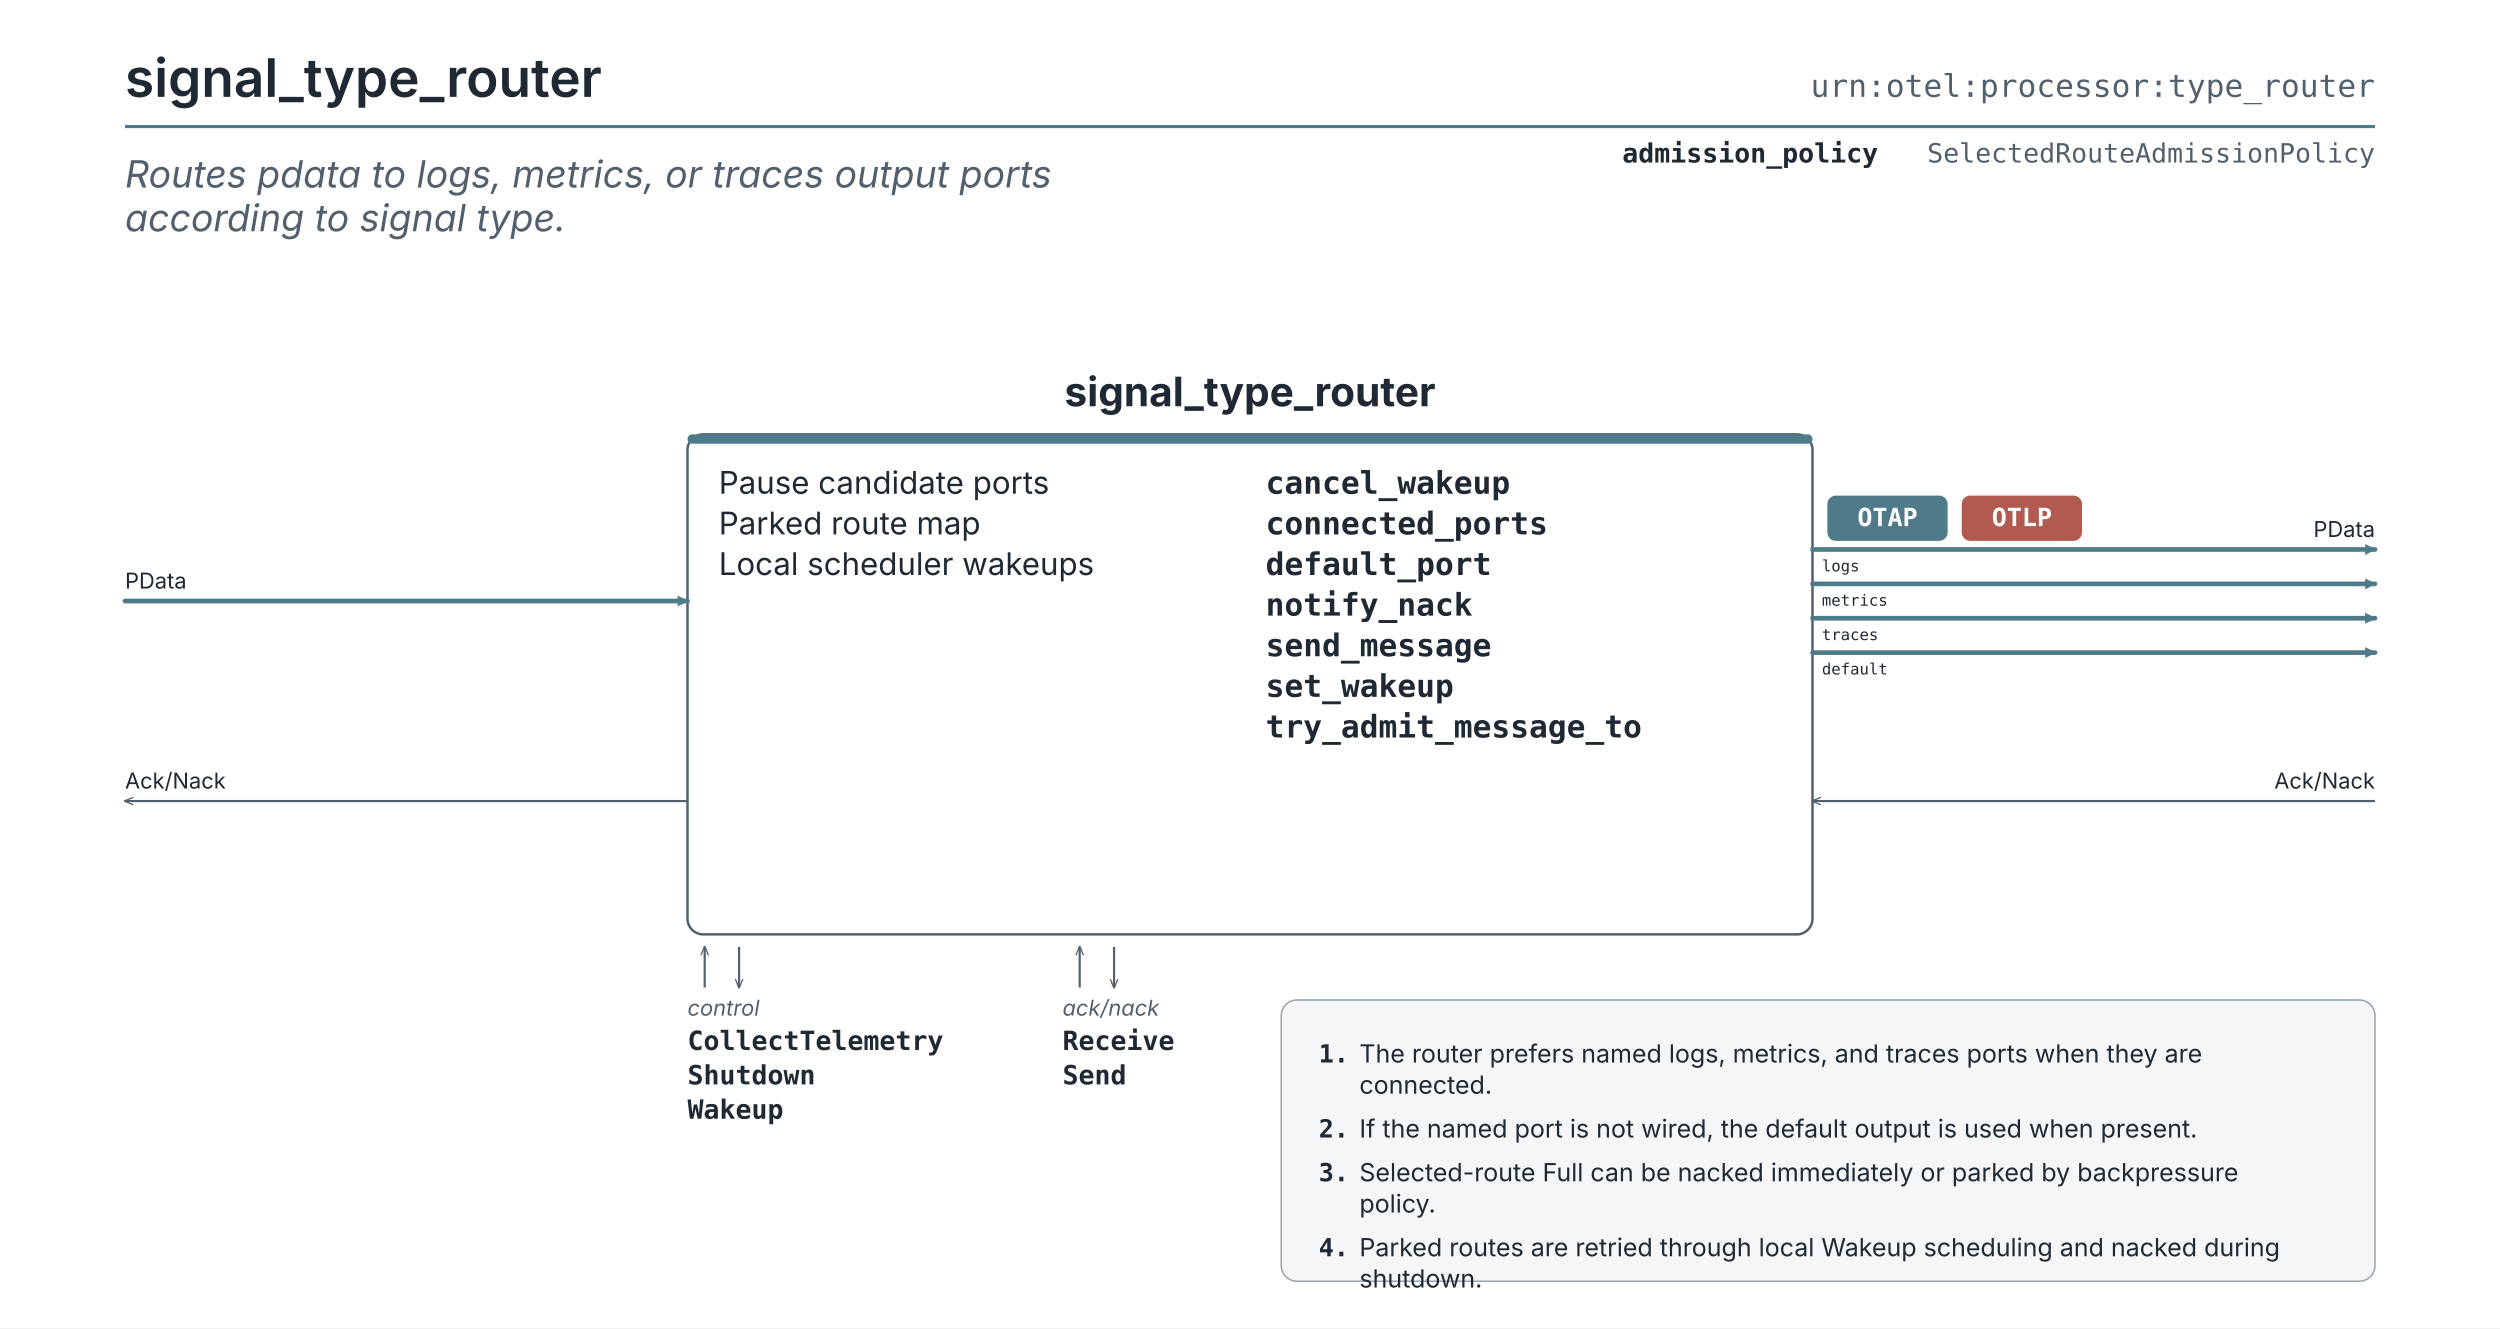
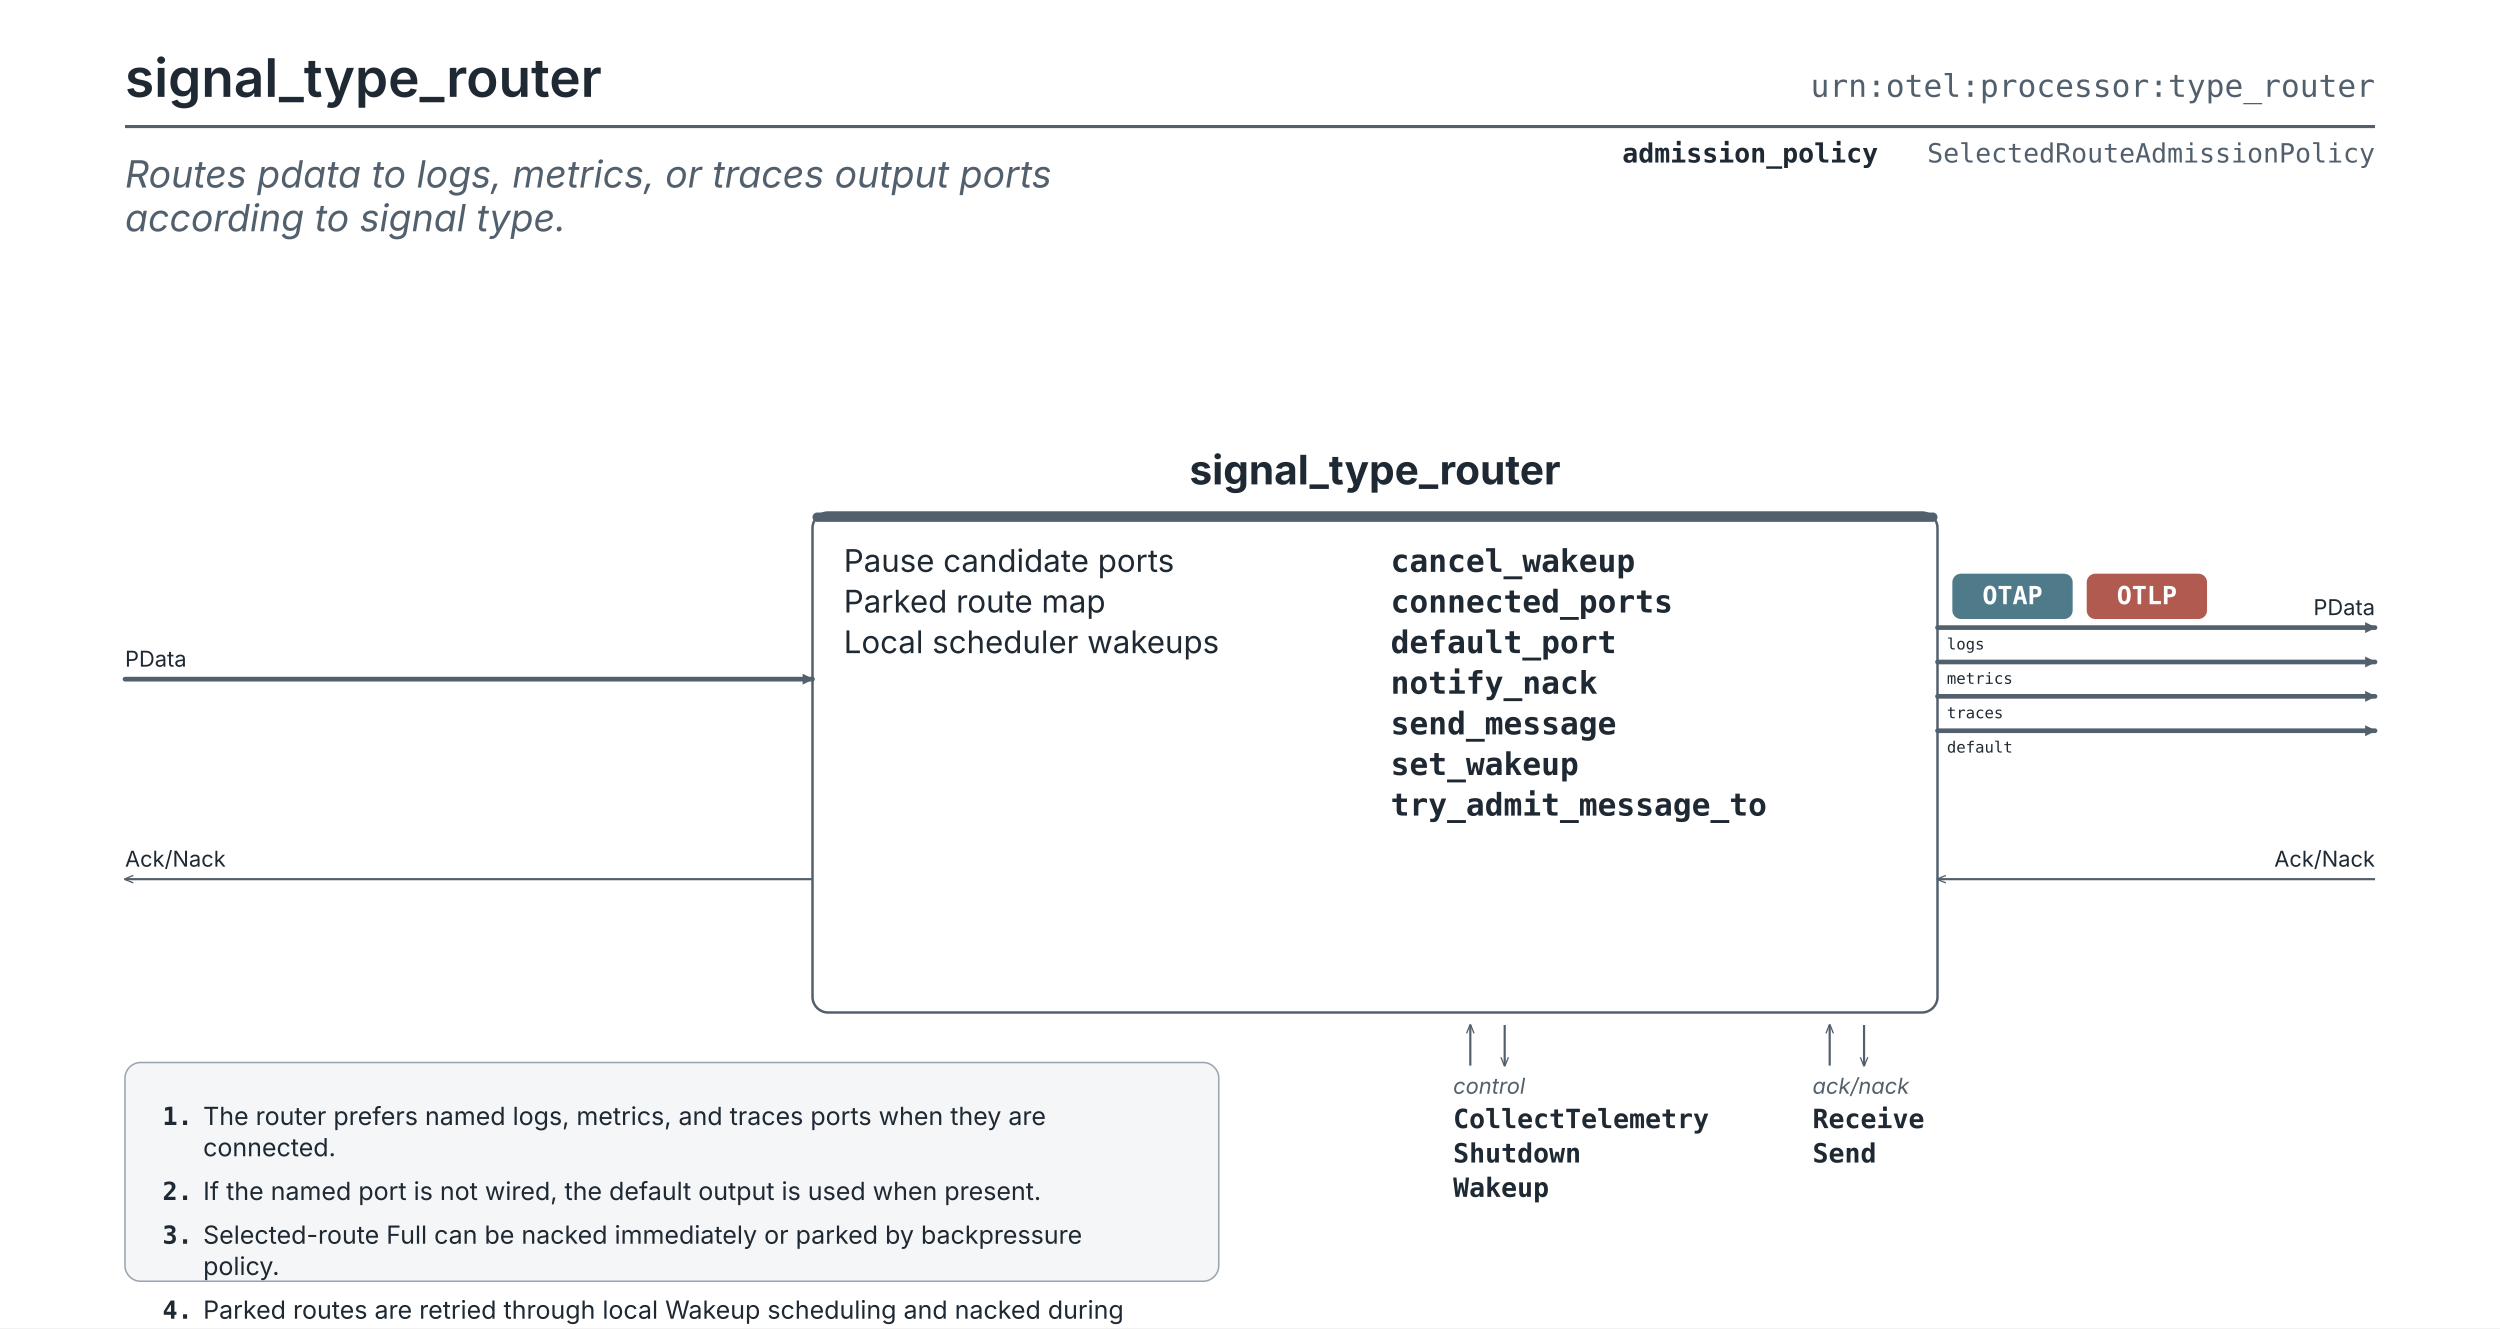
<svg xmlns="http://www.w3.org/2000/svg" width="1600" height="850" viewBox="0 0 1600 850" font-family="Inter, 'Helvetica Neue', Arial, sans-serif">
  <rect width="1600" height="850" fill="#ffffff" />
  <defs>
    <marker id="ah-pdata" viewBox="0 0 10 10" refX="9" refY="5" markerWidth="7" markerHeight="7" orient="auto-start-reverse" markerUnits="userSpaceOnUse">
      <path d="M0,0 L10,5 L0,10 z" fill="context-stroke" />
    </marker>
    <marker id="ah-ctrl" viewBox="0 0 10 10" refX="9" refY="5" markerWidth="6" markerHeight="6" orient="auto-start-reverse" markerUnits="userSpaceOnUse">
      <path d="M0,1 L10,5 L0,9" fill="none" stroke="context-stroke" stroke-width="1.4" />
    </marker>
  </defs>
-   <rect x="80" y="80" width="1440" height="2" fill="#4f7a8a" />
+   <rect x="80" y="80" width="1440" height="2" fill="#52606d" />
  <text x="80" y="62" font-size="34" font-weight="600" fill="#1f2933">signal_type_router</text>
  <text x="1520" y="62" font-size="20" font-family="'JetBrains Mono', Menlo, Consolas, monospace" fill="#52606d" text-anchor="end">urn:otel:processor:type_router</text>
  <text x="80" y="120" font-size="24" font-style="italic" fill="#52606d">
    <tspan x="80" dy="0">Routes pdata to logs, metrics, or traces output ports</tspan>
    <tspan x="80" dy="28">according to signal type.</tspan>
  </text>
  <text x="1202" y="104" text-anchor="end" font-size="17" font-weight="700" font-family="'JetBrains Mono', Menlo, Consolas, monospace" fill="#1f2933">admission_policy</text>
  <text x="1520" y="104" text-anchor="end" font-size="17" font-family="'JetBrains Mono', Menlo, Consolas, monospace" fill="#52606d">SelectedRouteAdmissionPolicy</text>
-   <text x="800.0" y="260" text-anchor="middle" font-size="26" font-weight="700" fill="#1f2933">signal_type_router</text>
+   <text x="880.0" y="310" text-anchor="middle" font-size="26" font-weight="700" fill="#1f2933">signal_type_router</text>
  <g>
-     <rect x="440.0" y="278" width="720" height="320" rx="10" ry="10" fill="white" stroke="#52606d" stroke-width="1.6" />
-     <rect x="440.0" y="278" width="720" height="6" rx="3" ry="3" fill="#4f7a8a" />
-     <text x="800.0" y="306" text-anchor="middle" font-size="26" font-weight="600" fill="#1f2933" />
+     <rect x="520.0" y="328" width="720" height="320" rx="10" ry="10" fill="white" stroke="#52606d" stroke-width="1.6" />
+     <rect x="520.0" y="328" width="720" height="6" rx="3" ry="3" fill="#52606d" />
+     <text x="880.0" y="356" text-anchor="middle" font-size="26" font-weight="600" fill="#1f2933" />
  </g>
-   <text x="460.0" y="316" font-size="20" fill="#1f2933">Pause candidate ports</text>
-   <text x="460.0" y="342" font-size="20" fill="#1f2933">Parked route map</text>
-   <text x="460.0" y="368" font-size="20" fill="#1f2933">Local scheduler wakeups</text>
-   <text x="810.0" y="316" font-size="20" font-weight="700" font-family="'JetBrains Mono', Menlo, Consolas, monospace" fill="#1f2933">cancel_wakeup</text>
-   <text x="810.0" y="342" font-size="20" font-weight="700" font-family="'JetBrains Mono', Menlo, Consolas, monospace" fill="#1f2933">connected_ports</text>
-   <text x="810.0" y="368" font-size="20" font-weight="700" font-family="'JetBrains Mono', Menlo, Consolas, monospace" fill="#1f2933">default_port</text>
-   <text x="810.0" y="394" font-size="20" font-weight="700" font-family="'JetBrains Mono', Menlo, Consolas, monospace" fill="#1f2933">notify_nack</text>
-   <text x="810.0" y="420" font-size="20" font-weight="700" font-family="'JetBrains Mono', Menlo, Consolas, monospace" fill="#1f2933">send_message</text>
-   <text x="810.0" y="446" font-size="20" font-weight="700" font-family="'JetBrains Mono', Menlo, Consolas, monospace" fill="#1f2933">set_wakeup</text>
-   <text x="810.0" y="472" font-size="20" font-weight="700" font-family="'JetBrains Mono', Menlo, Consolas, monospace" fill="#1f2933">try_admit_message_to</text>
-   <line x1="80" y1="384.667" x2="440.0" y2="384.667" stroke="#4f7a8a" stroke-width="3.0" stroke-linecap="round" marker-end="url(#ah-pdata)" />
-   <line x1="1160.0" y1="351.667" x2="1520" y2="351.667" stroke="#4f7a8a" stroke-width="3.0" stroke-linecap="round" marker-end="url(#ah-pdata)" />
-   <text x="1166.0" y="365.667" text-anchor="start" font-size="10" font-family="'JetBrains Mono', Menlo, Consolas, monospace" fill="#1f2933">logs</text>
-   <line x1="1160.0" y1="373.667" x2="1520" y2="373.667" stroke="#4f7a8a" stroke-width="3.0" stroke-linecap="round" marker-end="url(#ah-pdata)" />
-   <text x="1166.0" y="387.667" text-anchor="start" font-size="10" font-family="'JetBrains Mono', Menlo, Consolas, monospace" fill="#1f2933">metrics</text>
-   <line x1="1160.0" y1="395.667" x2="1520" y2="395.667" stroke="#4f7a8a" stroke-width="3.0" stroke-linecap="round" marker-end="url(#ah-pdata)" />
-   <text x="1166.0" y="409.667" text-anchor="start" font-size="10" font-family="'JetBrains Mono', Menlo, Consolas, monospace" fill="#1f2933">traces</text>
-   <line x1="1160.0" y1="417.667" x2="1520" y2="417.667" stroke="#4f7a8a" stroke-width="3.0" stroke-linecap="round" marker-end="url(#ah-pdata)" />
-   <text x="1166.0" y="431.667" text-anchor="start" font-size="10" font-family="'JetBrains Mono', Menlo, Consolas, monospace" fill="#1f2933">default</text>
+   <text x="540.0" y="366" font-size="20" fill="#1f2933">Pause candidate ports</text>
+   <text x="540.0" y="392" font-size="20" fill="#1f2933">Parked route map</text>
+   <text x="540.0" y="418" font-size="20" fill="#1f2933">Local scheduler wakeups</text>
+   <text x="890.0" y="366" font-size="20" font-weight="700" font-family="'JetBrains Mono', Menlo, Consolas, monospace" fill="#1f2933">cancel_wakeup</text>
+   <text x="890.0" y="392" font-size="20" font-weight="700" font-family="'JetBrains Mono', Menlo, Consolas, monospace" fill="#1f2933">connected_ports</text>
+   <text x="890.0" y="418" font-size="20" font-weight="700" font-family="'JetBrains Mono', Menlo, Consolas, monospace" fill="#1f2933">default_port</text>
+   <text x="890.0" y="444" font-size="20" font-weight="700" font-family="'JetBrains Mono', Menlo, Consolas, monospace" fill="#1f2933">notify_nack</text>
+   <text x="890.0" y="470" font-size="20" font-weight="700" font-family="'JetBrains Mono', Menlo, Consolas, monospace" fill="#1f2933">send_message</text>
+   <text x="890.0" y="496" font-size="20" font-weight="700" font-family="'JetBrains Mono', Menlo, Consolas, monospace" fill="#1f2933">set_wakeup</text>
+   <text x="890.0" y="522" font-size="20" font-weight="700" font-family="'JetBrains Mono', Menlo, Consolas, monospace" fill="#1f2933">try_admit_message_to</text>
+   <line x1="80" y1="434.667" x2="520.0" y2="434.667" stroke="#52606d" stroke-width="3.0" stroke-linecap="round" marker-end="url(#ah-pdata)" />
+   <line x1="1240.0" y1="401.667" x2="1520" y2="401.667" stroke="#52606d" stroke-width="3.0" stroke-linecap="round" marker-end="url(#ah-pdata)" />
+   <text x="1246.0" y="415.667" text-anchor="start" font-size="10" font-family="'JetBrains Mono', Menlo, Consolas, monospace" fill="#1f2933">logs</text>
+   <line x1="1240.0" y1="423.667" x2="1520" y2="423.667" stroke="#52606d" stroke-width="3.0" stroke-linecap="round" marker-end="url(#ah-pdata)" />
+   <text x="1246.0" y="437.667" text-anchor="start" font-size="10" font-family="'JetBrains Mono', Menlo, Consolas, monospace" fill="#1f2933">metrics</text>
+   <line x1="1240.0" y1="445.667" x2="1520" y2="445.667" stroke="#52606d" stroke-width="3.0" stroke-linecap="round" marker-end="url(#ah-pdata)" />
+   <text x="1246.0" y="459.667" text-anchor="start" font-size="10" font-family="'JetBrains Mono', Menlo, Consolas, monospace" fill="#1f2933">traces</text>
+   <line x1="1240.0" y1="467.667" x2="1520" y2="467.667" stroke="#52606d" stroke-width="3.0" stroke-linecap="round" marker-end="url(#ah-pdata)" />
+   <text x="1246.0" y="481.667" text-anchor="start" font-size="10" font-family="'JetBrains Mono', Menlo, Consolas, monospace" fill="#1f2933">default</text>
  <g>
-     <rect x="1170.0" y="317.667" width="76" height="28" rx="5" ry="5" fill="#4f7a8a" stroke="#4f7a8a" />
-     <text x="1208.0" y="336.667" text-anchor="middle" font-size="16" font-weight="700" font-family="'JetBrains Mono', Menlo, Consolas, monospace" fill="white">OTAP</text>
+     <rect x="1250.0" y="367.667" width="76" height="28" rx="5" ry="5" fill="#4f7a8a" stroke="#4f7a8a" />
+     <text x="1288.0" y="386.667" text-anchor="middle" font-size="16" font-weight="700" font-family="'JetBrains Mono', Menlo, Consolas, monospace" fill="white">OTAP</text>
  </g>
  <g>
-     <rect x="1256.0" y="317.667" width="76" height="28" rx="5" ry="5" fill="#b15a4f" stroke="#b15a4f" />
-     <text x="1294.0" y="336.667" text-anchor="middle" font-size="16" font-weight="700" font-family="'JetBrains Mono', Menlo, Consolas, monospace" fill="white">OTLP</text>
+     <rect x="1336.0" y="367.667" width="76" height="28" rx="5" ry="5" fill="#b15a4f" stroke="#b15a4f" />
+     <text x="1374.0" y="386.667" text-anchor="middle" font-size="16" font-weight="700" font-family="'JetBrains Mono', Menlo, Consolas, monospace" fill="white">OTLP</text>
  </g>
-   <line x1="1520" y1="512.667" x2="1160.0" y2="512.667" stroke="#52606d" stroke-width="1.4" marker-end="url(#ah-ctrl)" />
-   <line x1="440.0" y1="512.667" x2="80" y2="512.667" stroke="#52606d" stroke-width="1.4" marker-end="url(#ah-ctrl)" />
-   <text x="80" y="376.667" text-anchor="start" font-size="14" fill="#1f2933">PData</text>
-   <text x="80" y="504.667" text-anchor="start" font-size="14" fill="#1f2933">Ack/Nack</text>
-   <text x="1520" y="343.667" text-anchor="end" font-size="14" fill="#1f2933">PData</text>
-   <text x="1520" y="504.667" text-anchor="end" font-size="14" fill="#1f2933">Ack/Nack</text>
-   <line x1="451.0" y1="632" x2="451.0" y2="606" stroke="#52606d" stroke-width="1.4" marker-end="url(#ah-ctrl)" />
-   <line x1="473.0" y1="606" x2="473.0" y2="632" stroke="#52606d" stroke-width="1.4" marker-end="url(#ah-ctrl)" />
-   <text x="440.0" y="650" font-size="14" font-style="italic" fill="#52606d">control</text>
-   <text x="440.0" y="672" font-size="17" font-weight="700" font-family="'JetBrains Mono', Menlo, Consolas, monospace" fill="#1f2933">CollectTelemetry</text>
-   <text x="440.0" y="694" font-size="17" font-weight="700" font-family="'JetBrains Mono', Menlo, Consolas, monospace" fill="#1f2933">Shutdown</text>
-   <text x="440.0" y="716" font-size="17" font-weight="700" font-family="'JetBrains Mono', Menlo, Consolas, monospace" fill="#1f2933">Wakeup</text>
-   <line x1="691.0" y1="632" x2="691.0" y2="606" stroke="#52606d" stroke-width="1.4" marker-end="url(#ah-ctrl)" />
-   <line x1="713.0" y1="606" x2="713.0" y2="632" stroke="#52606d" stroke-width="1.4" marker-end="url(#ah-ctrl)" />
-   <text x="680.0" y="650" font-size="14" font-style="italic" fill="#52606d">ack/nack</text>
-   <text x="680.0" y="672" font-size="17" font-weight="700" font-family="'JetBrains Mono', Menlo, Consolas, monospace" fill="#1f2933">Receive</text>
-   <text x="680.0" y="694" font-size="17" font-weight="700" font-family="'JetBrains Mono', Menlo, Consolas, monospace" fill="#1f2933">Send</text>
-   <rect x="820" y="640" width="700" height="180" rx="10" ry="10" fill="#f4f6f8" stroke="#9aa5b1" stroke-width="1" />
-   <text x="844" y="680" font-size="16" font-weight="700" font-family="'JetBrains Mono', Menlo, Consolas, monospace" fill="#1f2933">1.</text>
-   <text x="870" y="680" font-size="16" fill="#1f2933">The router prefers named logs, metrics, and traces ports when they are</text>
-   <text x="870" y="700" font-size="16" fill="#1f2933">connected.</text>
-   <text x="844" y="728" font-size="16" font-weight="700" font-family="'JetBrains Mono', Menlo, Consolas, monospace" fill="#1f2933">2.</text>
-   <text x="870" y="728" font-size="16" fill="#1f2933">If the named port is not wired, the default output is used when present.</text>
-   <text x="844" y="756" font-size="16" font-weight="700" font-family="'JetBrains Mono', Menlo, Consolas, monospace" fill="#1f2933">3.</text>
-   <text x="870" y="756" font-size="16" fill="#1f2933">Selected-route Full can be nacked immediately or parked by backpressure</text>
-   <text x="870" y="776" font-size="16" fill="#1f2933">policy.</text>
-   <text x="844" y="804" font-size="16" font-weight="700" font-family="'JetBrains Mono', Menlo, Consolas, monospace" fill="#1f2933">4.</text>
-   <text x="870" y="804" font-size="16" fill="#1f2933">Parked routes are retried through local Wakeup scheduling and nacked during</text>
-   <text x="870" y="824" font-size="16" fill="#1f2933">shutdown.</text>
+   <line x1="1520" y1="562.667" x2="1240.0" y2="562.667" stroke="#52606d" stroke-width="1.4" marker-end="url(#ah-ctrl)" />
+   <line x1="520.0" y1="562.667" x2="80" y2="562.667" stroke="#52606d" stroke-width="1.4" marker-end="url(#ah-ctrl)" />
+   <text x="80" y="426.667" text-anchor="start" font-size="14" fill="#1f2933">PData</text>
+   <text x="80" y="554.667" text-anchor="start" font-size="14" fill="#1f2933">Ack/Nack</text>
+   <text x="1520" y="393.667" text-anchor="end" font-size="14" fill="#1f2933">PData</text>
+   <text x="1520" y="554.667" text-anchor="end" font-size="14" fill="#1f2933">Ack/Nack</text>
+   <line x1="941.0" y1="682" x2="941.0" y2="656" stroke="#52606d" stroke-width="1.4" marker-end="url(#ah-ctrl)" />
+   <line x1="963.0" y1="656" x2="963.0" y2="682" stroke="#52606d" stroke-width="1.4" marker-end="url(#ah-ctrl)" />
+   <text x="930.0" y="700" font-size="14" font-style="italic" fill="#52606d">control</text>
+   <text x="930.0" y="722" font-size="17" font-weight="700" font-family="'JetBrains Mono', Menlo, Consolas, monospace" fill="#1f2933">CollectTelemetry</text>
+   <text x="930.0" y="744" font-size="17" font-weight="700" font-family="'JetBrains Mono', Menlo, Consolas, monospace" fill="#1f2933">Shutdown</text>
+   <text x="930.0" y="766" font-size="17" font-weight="700" font-family="'JetBrains Mono', Menlo, Consolas, monospace" fill="#1f2933">Wakeup</text>
+   <line x1="1171.0" y1="682" x2="1171.0" y2="656" stroke="#52606d" stroke-width="1.4" marker-end="url(#ah-ctrl)" />
+   <line x1="1193.0" y1="656" x2="1193.0" y2="682" stroke="#52606d" stroke-width="1.4" marker-end="url(#ah-ctrl)" />
+   <text x="1160.0" y="700" font-size="14" font-style="italic" fill="#52606d">ack/nack</text>
+   <text x="1160.0" y="722" font-size="17" font-weight="700" font-family="'JetBrains Mono', Menlo, Consolas, monospace" fill="#1f2933">Receive</text>
+   <text x="1160.0" y="744" font-size="17" font-weight="700" font-family="'JetBrains Mono', Menlo, Consolas, monospace" fill="#1f2933">Send</text>
+   <rect x="80" y="680" width="700" height="140" rx="10" ry="10" fill="#f4f6f8" stroke="#9aa5b1" stroke-width="1" />
+   <text x="104" y="720" font-size="16" font-weight="700" font-family="'JetBrains Mono', Menlo, Consolas, monospace" fill="#1f2933">1.</text>
+   <text x="130" y="720" font-size="16" fill="#1f2933">The router prefers named logs, metrics, and traces ports when they are</text>
+   <text x="130" y="740" font-size="16" fill="#1f2933">connected.</text>
+   <text x="104" y="768" font-size="16" font-weight="700" font-family="'JetBrains Mono', Menlo, Consolas, monospace" fill="#1f2933">2.</text>
+   <text x="130" y="768" font-size="16" fill="#1f2933">If the named port is not wired, the default output is used when present.</text>
+   <text x="104" y="796" font-size="16" font-weight="700" font-family="'JetBrains Mono', Menlo, Consolas, monospace" fill="#1f2933">3.</text>
+   <text x="130" y="796" font-size="16" fill="#1f2933">Selected-route Full can be nacked immediately or parked by backpressure</text>
+   <text x="130" y="816" font-size="16" fill="#1f2933">policy.</text>
+   <text x="104" y="844" font-size="16" font-weight="700" font-family="'JetBrains Mono', Menlo, Consolas, monospace" fill="#1f2933">4.</text>
+   <text x="130" y="844" font-size="16" fill="#1f2933">Parked routes are retried through local Wakeup scheduling and nacked during</text>
+   <text x="130" y="864" font-size="16" fill="#1f2933">shutdown.</text>
</svg>
